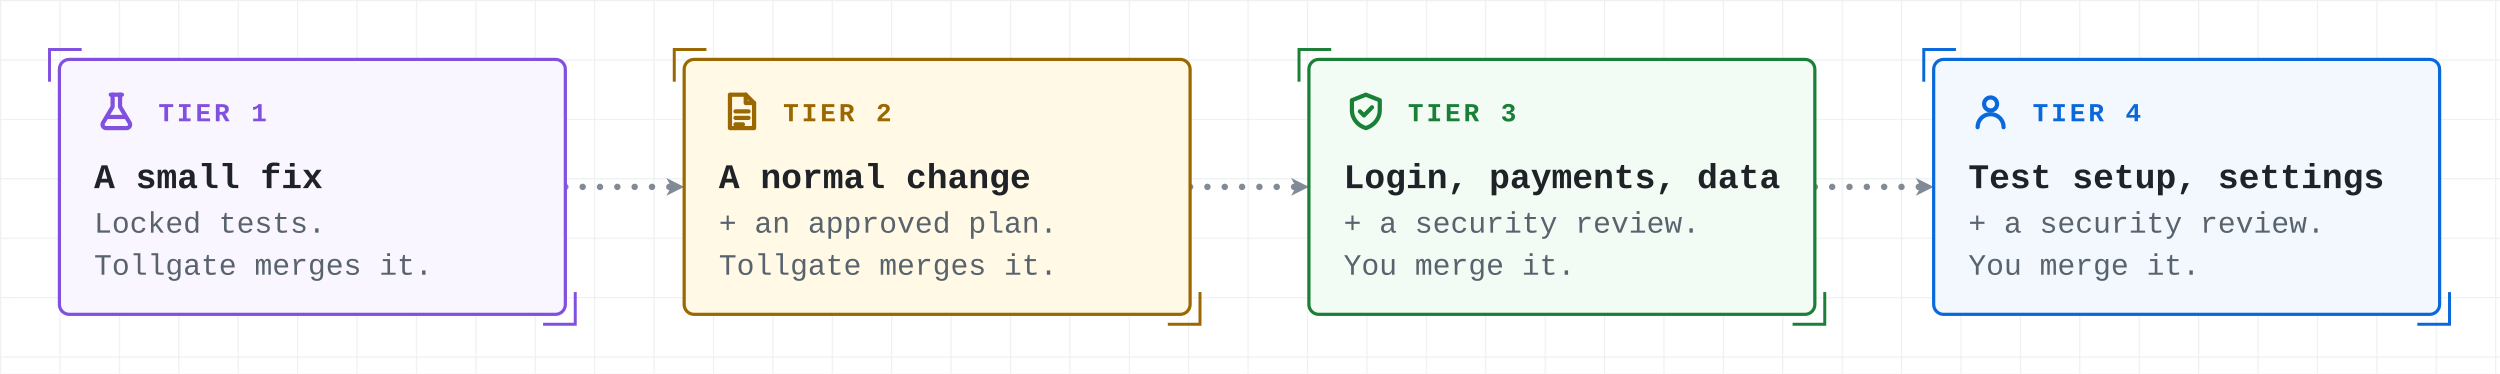
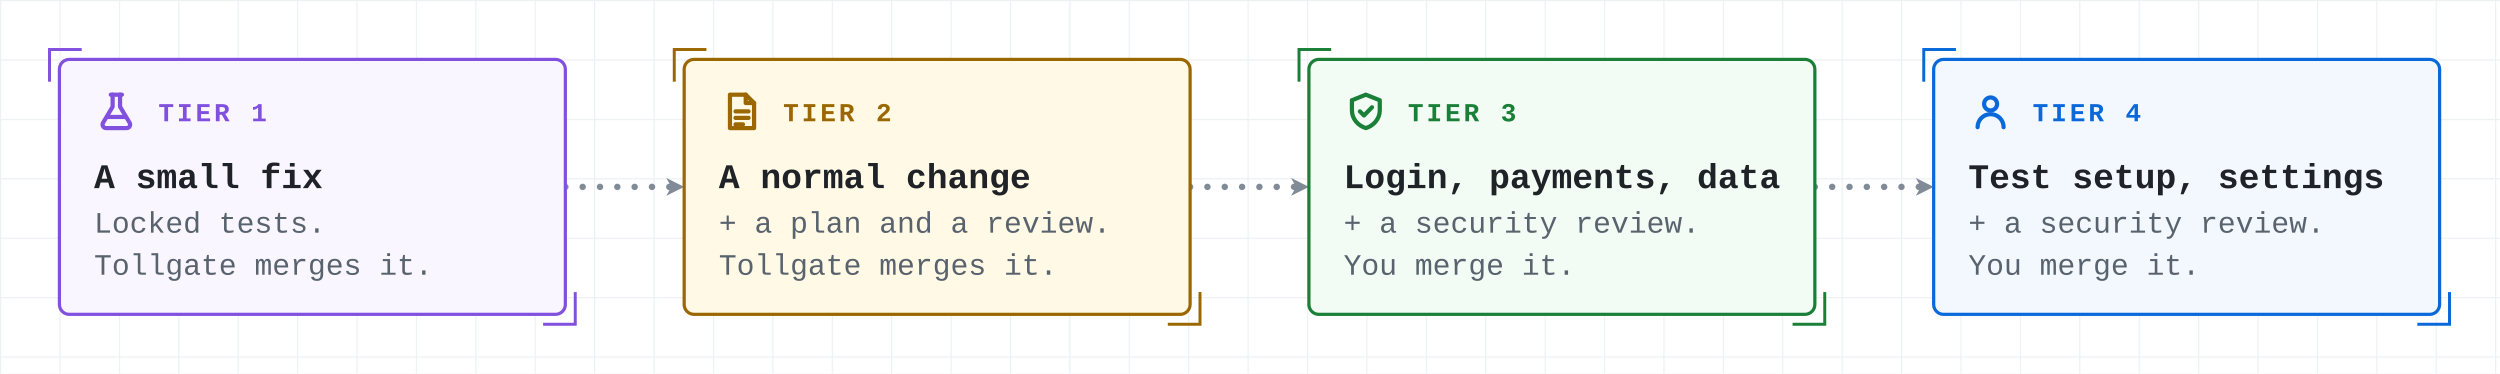
<svg xmlns="http://www.w3.org/2000/svg" viewBox="-24 -24 1010 151" width="1010" height="151" role="img" aria-labelledby="title desc" font-family="ui-monospace, SFMono-Regular, 'JetBrains Mono', 'Cascadia Mono', Menlo, Consolas, 'Liberation Mono', monospace">
  <defs>
    <marker id="arrow-plain" viewBox="0 0 10 10" refX="9" refY="5" markerWidth="9" markerHeight="9" markerUnits="userSpaceOnUse" orient="auto-start-reverse">
      <path d="M1,1 L9,5 L1,9 L3.2,5 z" fill="#818b98" />
    </marker>
    <marker id="arrow-fail" viewBox="0 0 10 10" refX="9" refY="5" markerWidth="9" markerHeight="9" markerUnits="userSpaceOnUse" orient="auto-start-reverse">
      <path d="M1,1 L9,5 L1,9 L3.2,5 z" fill="#cf222e" />
    </marker>
    <marker id="arrow-pass" viewBox="0 0 10 10" refX="9" refY="5" markerWidth="9" markerHeight="9" markerUnits="userSpaceOnUse" orient="auto-start-reverse">
      <path d="M1,1 L9,5 L1,9 L3.2,5 z" fill="#1a7f37" />
    </marker>
    <pattern id="grid" x="-24" y="-24" width="24" height="24" patternUnits="userSpaceOnUse">
      <path d="M24 0H0V24" fill="none" stroke="#eef1f4" stroke-width="1" />
    </pattern>
  </defs>
  <style>.main{stroke-width:2.6;stroke-dasharray:0 7;animation:flow 0.8s linear infinite}.side{stroke-width:1.6;stroke-dasharray:6 5;animation:side 1.6s linear infinite}@keyframes flow{to{stroke-dashoffset:-7}}@keyframes side{to{stroke-dashoffset:-11}}@media (prefers-reduced-motion:reduce){.main,.side{animation:none}.ticket{display:none}}</style>
  <rect x="-24" y="-24" width="1010" height="151" fill="#ffffff" />
  <rect x="-24" y="-24" width="1010" height="151" fill="url(#grid)" />
  <path class="main" d="M204.4,51.5 L252.4,51.5" fill="none" stroke="#818b98" stroke-linecap="round" stroke-linejoin="round" marker-end="url(#arrow-plain)" />
  <path class="main" d="M456.8,51.5 L504.8,51.5" fill="none" stroke="#818b98" stroke-linecap="round" stroke-linejoin="round" marker-end="url(#arrow-plain)" />
  <path class="main" d="M709.2,51.5 L757.2,51.5" fill="none" stroke="#818b98" stroke-linecap="round" stroke-linejoin="round" marker-end="url(#arrow-plain)" />
  <rect x="0.0" y="0.0" width="204.4" height="103.0" rx="4" fill="#f9f6ff" stroke="#8250df" stroke-width="1.3" stroke-linejoin="round" />
  <path d="M9.0,-4.0 H-4.0 V9.0" fill="none" stroke="#8250df" stroke-width="1.2" />
  <path d="M195.4,107.0 H208.4 V94.0" fill="none" stroke="#8250df" stroke-width="1.2" />
  <g transform="translate(14.0,12.0) scale(0.75)" fill="none" stroke="#8250df" stroke-width="2.27" stroke-linecap="round" stroke-linejoin="round">
    <path d="M9 3h6" />
    <path d="M10 3v6.5l-5.2 8.7A1.9 1.9 0 0 0 6.4 21h11.2a1.9 1.9 0 0 0 1.6-2.8L14 9.5V3" />
    <path d="M7.4 15h9.2" />
  </g>
  <text x="40.0" y="25.0" font-size="10.5" font-weight="700" letter-spacing="1.2" fill="#8250df">TIER 1</text>
  <text x="14.0" y="52.0" font-size="14" font-weight="700" fill="#1f2328">A small fix</text>
  <text x="14.0" y="70.0" font-size="12" fill="#59636e">Locked tests.</text>
  <text x="14.0" y="87.0" font-size="12" fill="#59636e">Tollgate merges it.</text>
  <rect x="252.4" y="0.0" width="204.4" height="103.0" rx="4" fill="#fff9e5" stroke="#9a6700" stroke-width="1.3" stroke-linejoin="round" />
  <path d="M261.4,-4.0 H248.4 V9.0" fill="none" stroke="#9a6700" stroke-width="1.2" />
  <path d="M447.8,107.0 H460.8 V94.0" fill="none" stroke="#9a6700" stroke-width="1.2" />
  <g transform="translate(266.4,12.0) scale(0.75)" fill="none" stroke="#9a6700" stroke-width="2.27" stroke-linecap="round" stroke-linejoin="round">
    <path d="M6 3h8.5L19 7.5V21H6z" />
    <path d="M14.5 3v4.5H19" />
    <path d="M9 12h7M9 15.5h7M9 19h4" />
  </g>
  <text x="292.4" y="25.0" font-size="10.5" font-weight="700" letter-spacing="1.2" fill="#9a6700">TIER 2</text>
  <text x="266.4" y="52.0" font-size="14" font-weight="700" fill="#1f2328">A normal change</text>
-   <text x="266.4" y="70.0" font-size="12" fill="#59636e">+ an approved plan.</text>
+   <text x="266.4" y="70.0" font-size="12" fill="#59636e">+ a plan and a review.</text>
  <text x="266.4" y="87.0" font-size="12" fill="#59636e">Tollgate merges it.</text>
  <rect x="504.8" y="0.0" width="204.4" height="103.0" rx="4" fill="#f2fbf4" stroke="#1a7f37" stroke-width="1.3" stroke-linejoin="round" />
  <path d="M513.8,-4.0 H500.8 V9.0" fill="none" stroke="#1a7f37" stroke-width="1.2" />
  <path d="M700.2,107.0 H713.2 V94.0" fill="none" stroke="#1a7f37" stroke-width="1.2" />
  <g transform="translate(518.8,12.0) scale(0.75)" fill="none" stroke="#1a7f37" stroke-width="2.27" stroke-linecap="round" stroke-linejoin="round">
    <path d="M12 3l7.5 3v5.5c0 4.4-3.2 8.2-7.5 9.5c-4.3-1.3-7.5-5.1-7.5-9.5V6z" />
    <path d="M8.8 12l2.2 2.2l4.3-4.4" />
  </g>
  <text x="544.8" y="25.0" font-size="10.5" font-weight="700" letter-spacing="1.2" fill="#1a7f37">TIER 3</text>
  <text x="518.8" y="52.0" font-size="14" font-weight="700" fill="#1f2328">Login, payments, data</text>
  <text x="518.8" y="70.0" font-size="12" fill="#59636e">+ a security review.</text>
  <text x="518.8" y="87.0" font-size="12" fill="#59636e">You merge it.</text>
  <rect x="757.2" y="0.0" width="204.4" height="103.0" rx="4" fill="#f3f8ff" stroke="#0969da" stroke-width="1.3" stroke-linejoin="round" />
  <path d="M766.2,-4.0 H753.2 V9.0" fill="none" stroke="#0969da" stroke-width="1.2" />
  <path d="M952.6,107.0 H965.6 V94.0" fill="none" stroke="#0969da" stroke-width="1.2" />
  <g transform="translate(771.2,12.0) scale(0.75)" fill="none" stroke="#0969da" stroke-width="2.27" stroke-linecap="round" stroke-linejoin="round">
    <path d="M12 4.5a3.5 3.5 0 1 0 0 7a3.5 3.5 0 1 0 0-7z" />
    <path d="M5 20.5c0-3.9 3.1-7 7-7s7 3.1 7 7" />
  </g>
  <text x="797.2" y="25.0" font-size="10.5" font-weight="700" letter-spacing="1.2" fill="#0969da">TIER 4</text>
  <text x="771.2" y="52.0" font-size="14" font-weight="700" fill="#1f2328">Test setup, settings</text>
  <text x="771.2" y="70.0" font-size="12" fill="#59636e">+ a security review.</text>
  <text x="771.2" y="87.0" font-size="12" fill="#59636e">You merge it.</text>
</svg>
